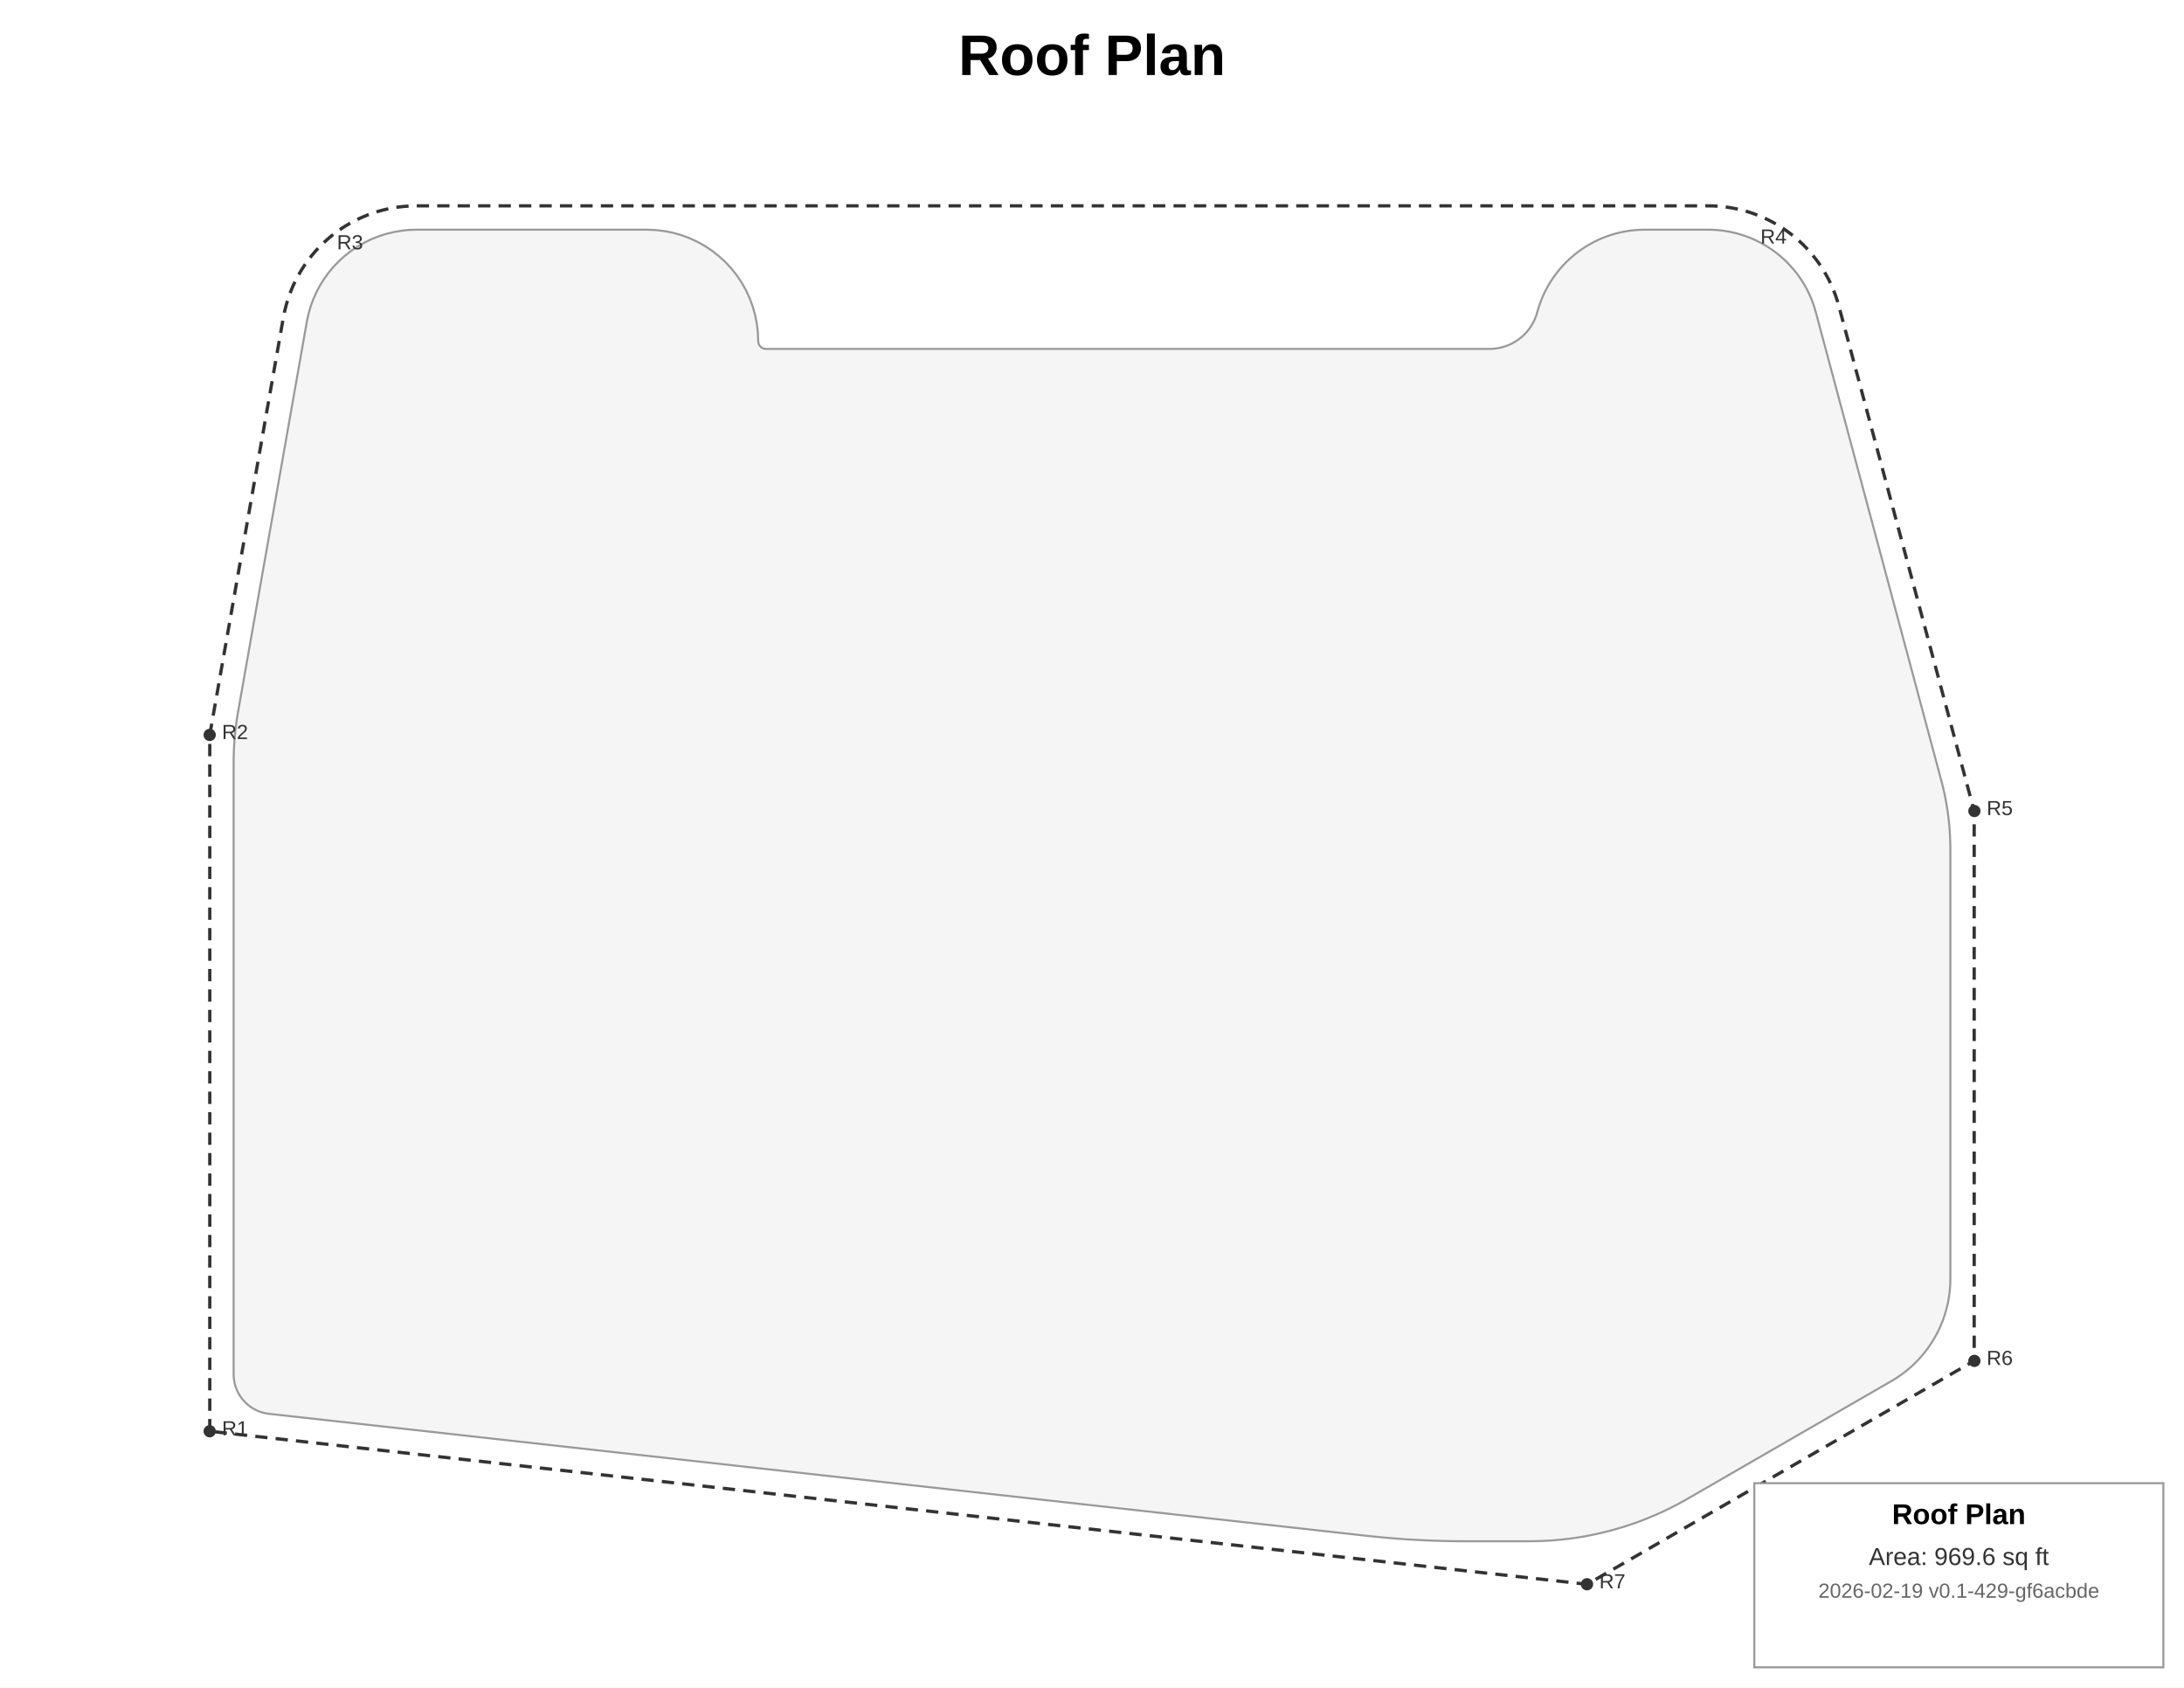
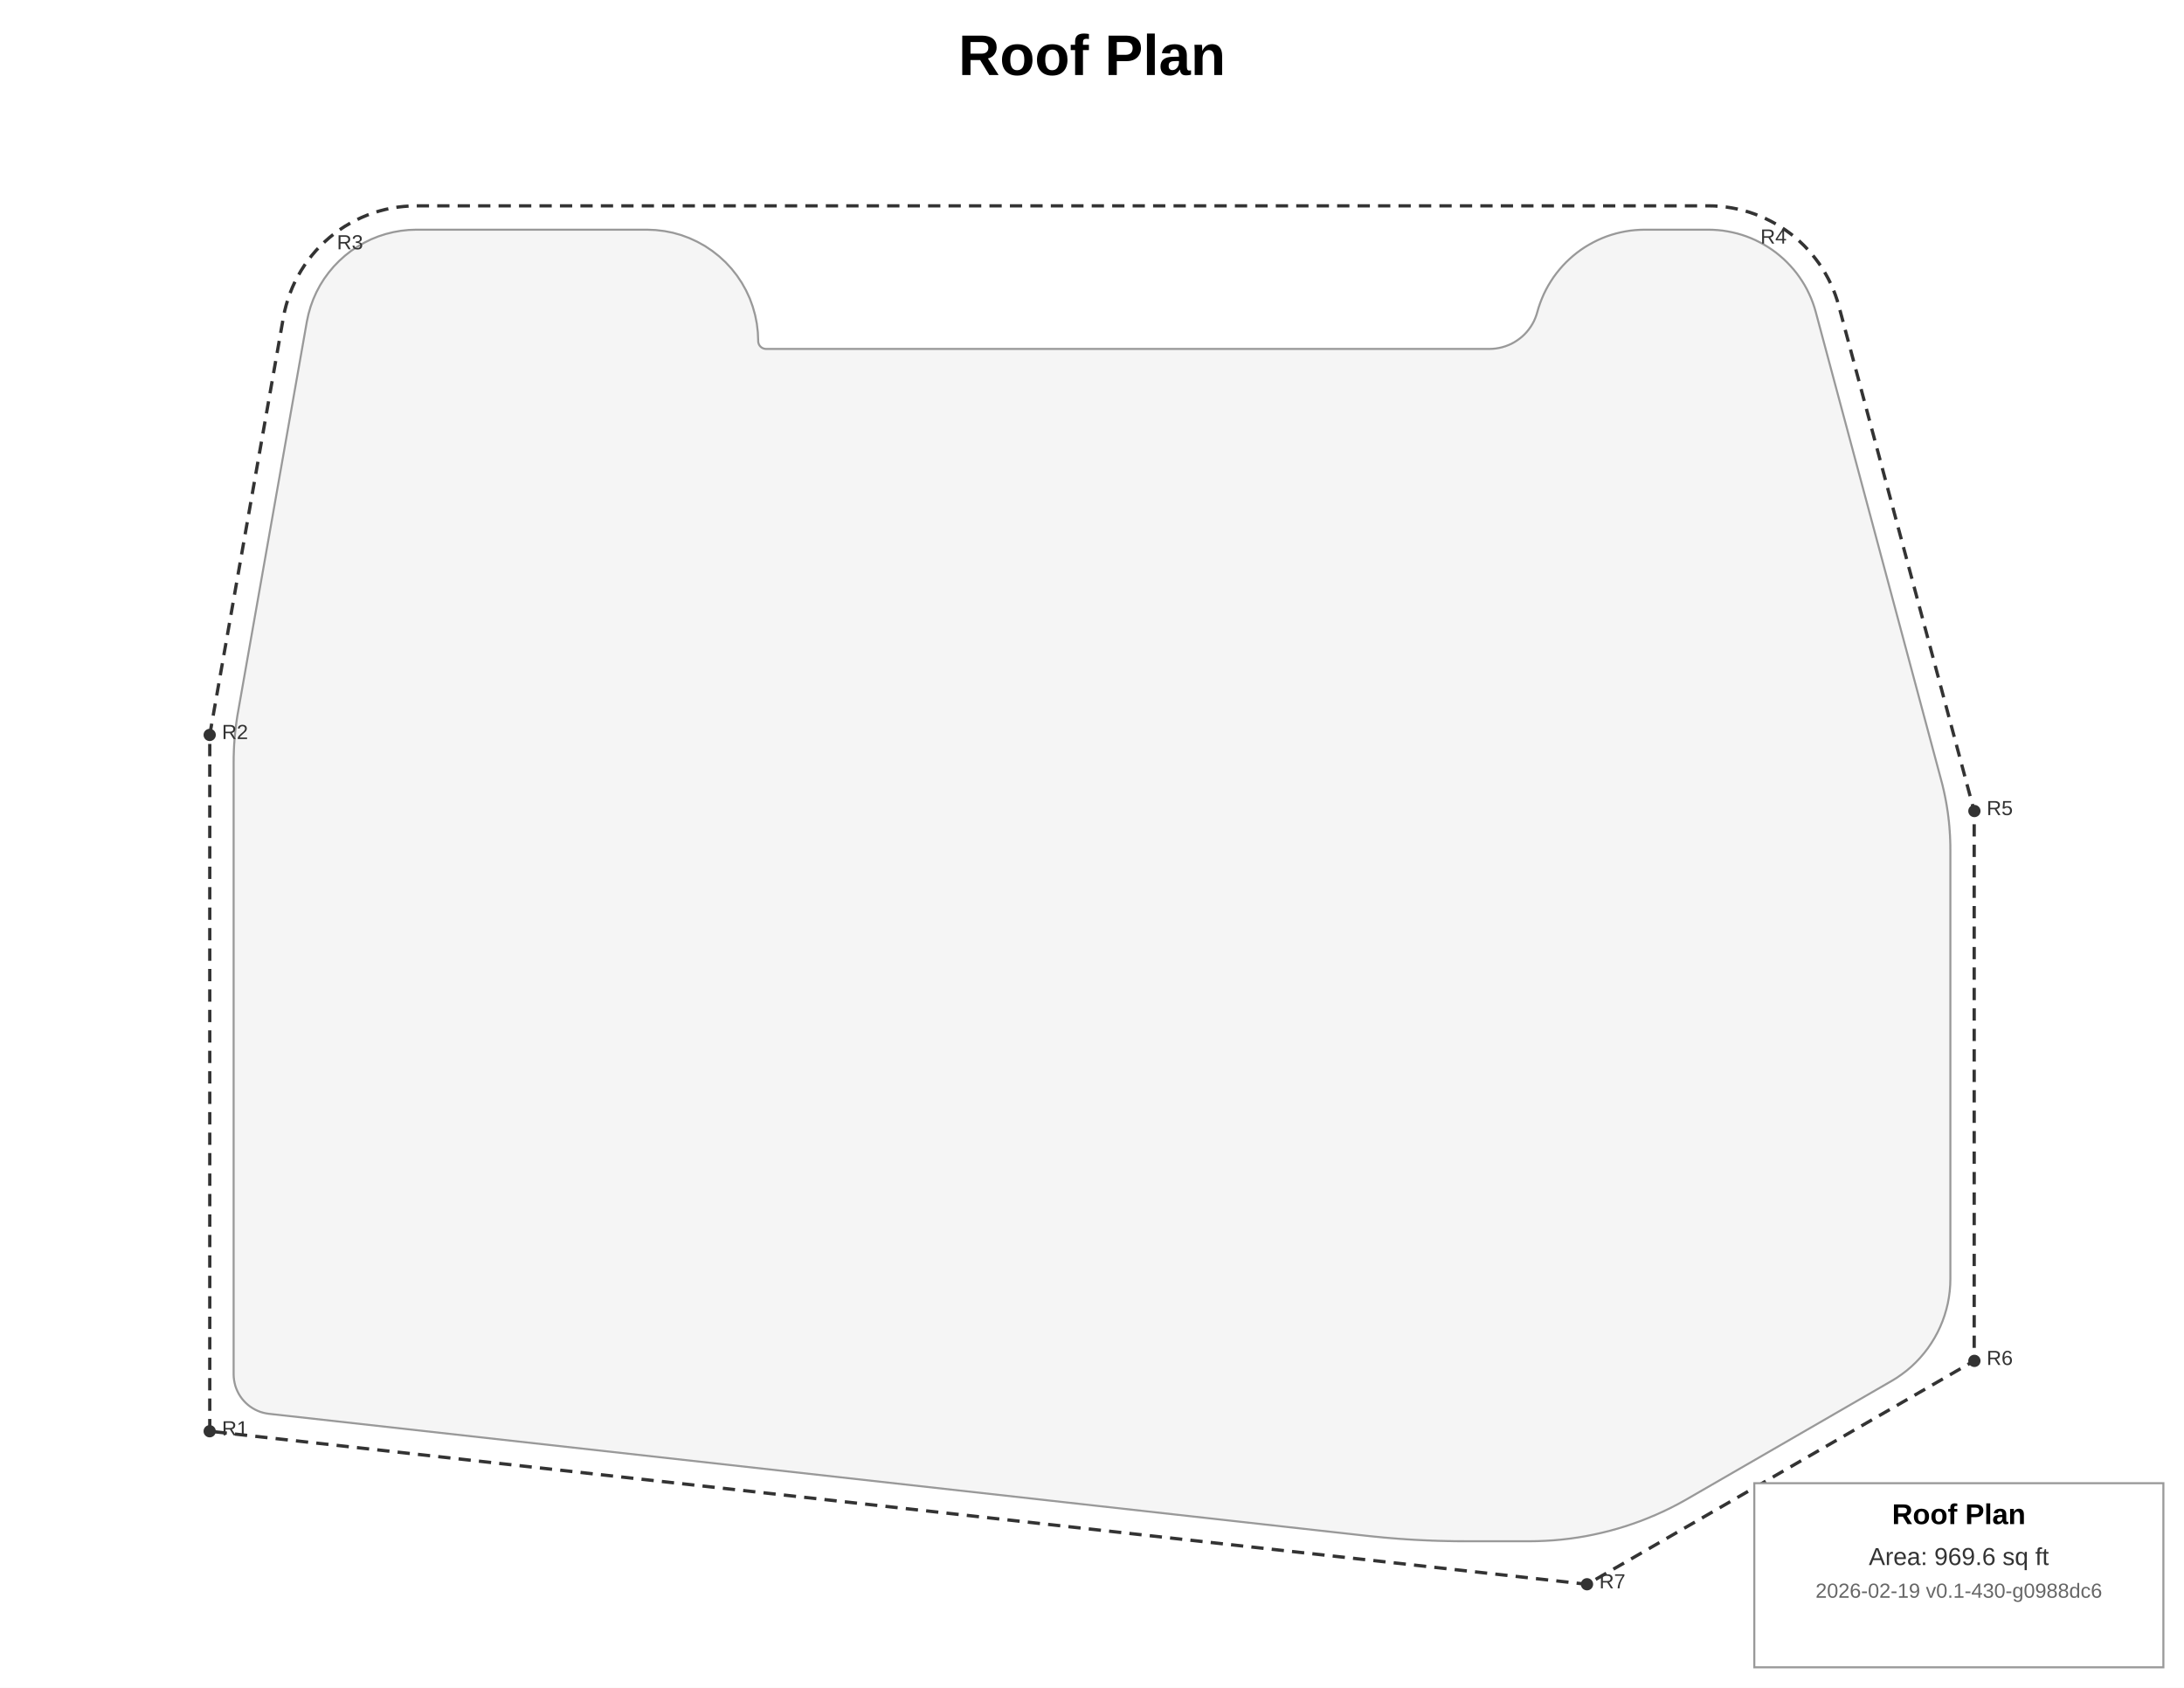
<svg xmlns="http://www.w3.org/2000/svg" width="792" height="612" viewBox="94.64 136.96 533.90 412.56">
  <rect x="94.64" y="136.96" width="533.90" height="412.56" fill="white" />
  <text x="361.6" y="155.3" text-anchor="middle" font-family="Arial" font-size="14" font-weight="bold">Roof Plan</text>
  <polygon points="160.39,482.54 159.69,482.43 159.00,482.28 158.32,482.08 157.66,481.82 157.02,481.52 156.40,481.17 155.81,480.78 155.25,480.35 154.72,479.87 154.23,479.36 153.78,478.82 153.36,478.24 152.99,477.63 152.67,477.00 152.39,476.35 152.16,475.68 151.99,474.99 151.86,474.30 151.78,473.59 151.75,472.88 151.75,323.28 151.76,322.66 151.76,322.04 151.78,321.43 151.80,320.81 151.82,320.19 151.85,319.58 151.88,318.96 151.93,318.35 151.97,317.73 152.02,317.12 152.08,316.50 152.14,315.89 152.21,315.28 152.28,314.66 152.36,314.05 152.44,313.44 152.53,312.83 152.62,312.22 152.72,311.61 152.83,311.00 169.65,215.58 170.05,213.72 170.57,211.90 171.22,210.11 171.99,208.38 172.88,206.70 173.89,205.09 175.01,203.56 176.23,202.10 177.55,200.74 178.96,199.47 180.45,198.30 182.03,197.24 183.67,196.29 185.38,195.45 187.14,194.74 188.94,194.16 190.79,193.70 192.65,193.37 194.54,193.17 196.44,193.10 252.79,193.10 254.92,193.19 257.04,193.44 259.14,193.85 261.19,194.43 263.19,195.17 265.13,196.07 267.00,197.11 268.77,198.30 270.45,199.62 272.02,201.07 273.47,202.64 274.79,204.31 275.98,206.09 277.02,207.95 277.92,209.89 278.65,211.90 279.23,213.95 279.65,216.05 279.90,218.17 279.99,220.30 279.99,220.46 280.01,220.61 280.04,220.76 280.08,220.90 280.13,221.05 280.20,221.19 280.27,221.32 280.36,221.45 280.45,221.57 280.56,221.68 280.67,221.78 280.79,221.88 280.91,221.96 281.05,222.03 281.19,222.10 281.33,222.15 281.48,222.19 281.63,222.22 281.78,222.24 281.93,222.25 458.74,222.25 459.53,222.22 460.32,222.14 461.10,222.01 461.87,221.83 462.63,221.60 463.37,221.32 464.10,221.00 464.80,220.62 465.47,220.20 466.11,219.74 466.73,219.24 467.31,218.70 467.85,218.12 468.35,217.50 468.81,216.86 469.23,216.19 469.61,215.49 469.93,214.76 470.21,214.02 470.44,213.26 470.77,212.12 471.16,211.00 471.59,209.89 472.06,208.81 472.59,207.74 473.16,206.70 473.78,205.69 474.43,204.70 475.14,203.74 475.88,202.82 476.66,201.93 477.48,201.07 478.34,200.25 479.23,199.47 480.16,198.72 481.11,198.02 482.10,197.36 483.12,196.75 484.16,196.18 485.22,195.65 486.31,195.17 487.41,194.74 488.54,194.36 489.68,194.03 490.83,193.75 491.99,193.52 493.17,193.33 494.35,193.21 495.53,193.13 496.72,193.10 512.26,193.10 513.45,193.13 514.63,193.21 515.81,193.33 516.98,193.52 518.15,193.75 519.30,194.03 520.44,194.36 521.56,194.74 522.67,195.17 523.76,195.65 524.82,196.18 525.86,196.75 526.87,197.36 527.86,198.02 528.82,198.72 529.74,199.47 530.64,200.25 531.49,201.07 532.31,201.93 533.10,202.82 533.84,203.74 534.54,204.70 535.20,205.69 535.82,206.70 536.39,207.74 536.91,208.81 537.39,209.89 537.82,211.00 538.20,212.12 538.53,213.26 569.19,327.67 569.26,327.95 569.34,328.23 569.41,328.50 569.48,328.78 569.55,329.06 569.61,329.34 569.68,329.62 569.74,329.89 569.81,330.17 569.87,330.45 569.93,330.73 569.99,331.01 570.05,331.29 570.11,331.57 570.16,331.85 570.22,332.13 570.27,332.42 570.33,332.70 570.38,332.98 570.43,333.26 570.48,333.54 570.53,333.82 570.57,334.11 570.62,334.39 570.66,334.67 570.70,334.95 570.75,335.24 570.79,335.52 570.83,335.80 570.86,336.09 570.90,336.37 570.94,336.66 570.97,336.94 571.00,337.22 571.04,337.51 571.07,337.79 571.10,338.08 571.12,338.36 571.15,338.65 571.18,338.93 571.20,339.22 571.22,339.50 571.24,339.79 571.27,340.07 571.28,340.36 571.30,340.65 571.32,340.93 571.34,341.22 571.35,341.50 571.36,341.79 571.37,342.08 571.39,342.36 571.39,342.65 571.40,342.93 571.41,343.22 571.42,343.51 571.42,343.79 571.42,344.08 571.42,344.36 571.43,344.65 571.43,449.57 571.39,451.08 571.27,452.58 571.07,454.08 570.80,455.56 570.44,457.03 570.01,458.48 569.51,459.90 568.93,461.30 568.28,462.66 567.56,463.98 566.77,465.27 565.92,466.52 565.00,467.71 564.02,468.86 562.98,469.96 561.89,471.00 560.74,471.98 559.54,472.89 558.30,473.75 557.01,474.54 506.53,503.68 504.78,504.64 503.01,505.55 501.22,506.41 499.41,507.23 497.57,508.00 495.72,508.73 493.85,509.40 491.96,510.03 490.05,510.61 488.14,511.14 486.20,511.62 484.26,512.05 482.31,512.44 480.35,512.77 478.37,513.05 476.40,513.28 474.42,513.46 472.43,513.58 470.44,513.66 468.45,513.69 452.91,513.69 452.50,513.68 452.09,513.68 451.69,513.68 451.28,513.68 450.88,513.68 450.47,513.67 450.06,513.67 449.66,513.66 449.25,513.65 448.85,513.65 448.44,513.64 448.03,513.63 447.63,513.62 447.22,513.61 446.82,513.60 446.41,513.59 446.00,513.58 445.60,513.56 445.19,513.55 444.79,513.54 444.38,513.52 443.97,513.50 443.57,513.49 443.16,513.47 442.76,513.45 442.35,513.43 441.95,513.41 441.54,513.39 441.14,513.37 440.73,513.35 440.32,513.33 439.92,513.30 439.51,513.28 439.11,513.25 438.70,513.23 438.30,513.20 437.89,513.17 437.49,513.14 437.08,513.12 436.68,513.09 436.27,513.06 435.87,513.02 435.46,512.99 435.06,512.96 434.65,512.93 434.25,512.89 433.84,512.86 433.44,512.82 433.03,512.79 432.63,512.75 432.23,512.71 431.82,512.67 431.42,512.63 431.01,512.59 430.61,512.55 430.21,512.51 429.80,512.47 429.40,512.43 428.99,512.38 428.59,512.34" fill="rgba(220,220,220,0.3)" stroke="#999" stroke-width="0.5" />
  <polygon points="145.92,486.80 145.92,316.58 163.91,214.57 164.21,213.06 164.59,211.57 165.03,210.10 165.54,208.65 166.11,207.22 166.75,205.82 167.46,204.46 168.23,203.13 169.06,201.83 169.95,200.58 170.89,199.37 171.89,198.20 172.95,197.08 174.06,196.02 175.21,195.00 176.41,194.04 177.65,193.14 178.94,192.29 180.26,191.51 181.62,190.79 183.01,190.13 184.42,189.54 185.87,189.01 187.34,188.55 188.82,188.16 190.33,187.84 191.84,187.59 193.37,187.42 194.90,187.31 196.44,187.27 512.26,187.27 513.70,187.30 515.14,187.40 516.57,187.56 518.00,187.78 519.41,188.06 520.81,188.40 522.19,188.80 523.56,189.27 524.90,189.79 526.22,190.37 527.51,191.01 528.77,191.70 530.01,192.45 531.20,193.25 532.37,194.10 533.49,195.00 534.57,195.95 535.62,196.95 536.61,197.99 537.56,199.07 538.46,200.20 539.32,201.36 540.12,202.56 540.86,203.79 541.56,205.05 542.20,206.34 542.78,207.66 543.30,209.01 543.76,210.37 544.16,211.75 577.25,335.25 577.25,469.58 482.64,524.21" fill="none" stroke="#333" stroke-width="0.8" stroke-dasharray="3,2" />
  <circle cx="145.9" cy="486.8" r="1.5" fill="#333" stroke="none" />
  <text x="148.9" y="487.8" font-family="Arial" font-size="5" fill="#333">R1</text>
  <circle cx="145.9" cy="316.6" r="1.5" fill="#333" stroke="none" />
  <text x="148.9" y="317.6" font-family="Arial" font-size="5" fill="#333">R2</text>
  <circle cx="577.3" cy="335.2" r="1.5" fill="#333" stroke="none" />
  <text x="580.3" y="336.2" font-family="Arial" font-size="5" fill="#333">R5</text>
  <circle cx="577.3" cy="469.6" r="1.5" fill="#333" stroke="none" />
  <text x="580.3" y="470.6" font-family="Arial" font-size="5" fill="#333">R6</text>
  <circle cx="482.6" cy="524.2" r="1.5" fill="#333" stroke="none" />
  <text x="485.6" y="525.2" font-family="Arial" font-size="5" fill="#333">R7</text>
  <text x="180.2" y="197.9" text-anchor="middle" font-family="Arial" font-size="5" fill="#333">R3</text>
  <text x="528.2" y="196.5" text-anchor="middle" font-family="Arial" font-size="5" fill="#333">R4</text>
  <rect x="523.5" y="499.5" width="100" height="45" fill="white" stroke="#999" stroke-width="0.5" />
  <text x="573.5" y="509.5" text-anchor="middle" font-family="Arial" font-size="7" font-weight="bold">Roof Plan</text>
  <text x="573.5" y="519.5" text-anchor="middle" font-family="Arial" font-size="6" fill="#333">Area: 969.6 sq ft</text>
-   <text x="573.5" y="527.5" text-anchor="middle" font-family="Arial" font-size="5" fill="#666">2026-02-19  v0.1-429-gf6acbde</text>
+   <text x="573.5" y="527.5" text-anchor="middle" font-family="Arial" font-size="5" fill="#666">2026-02-19  v0.1-430-g0988dc6</text>
</svg>
